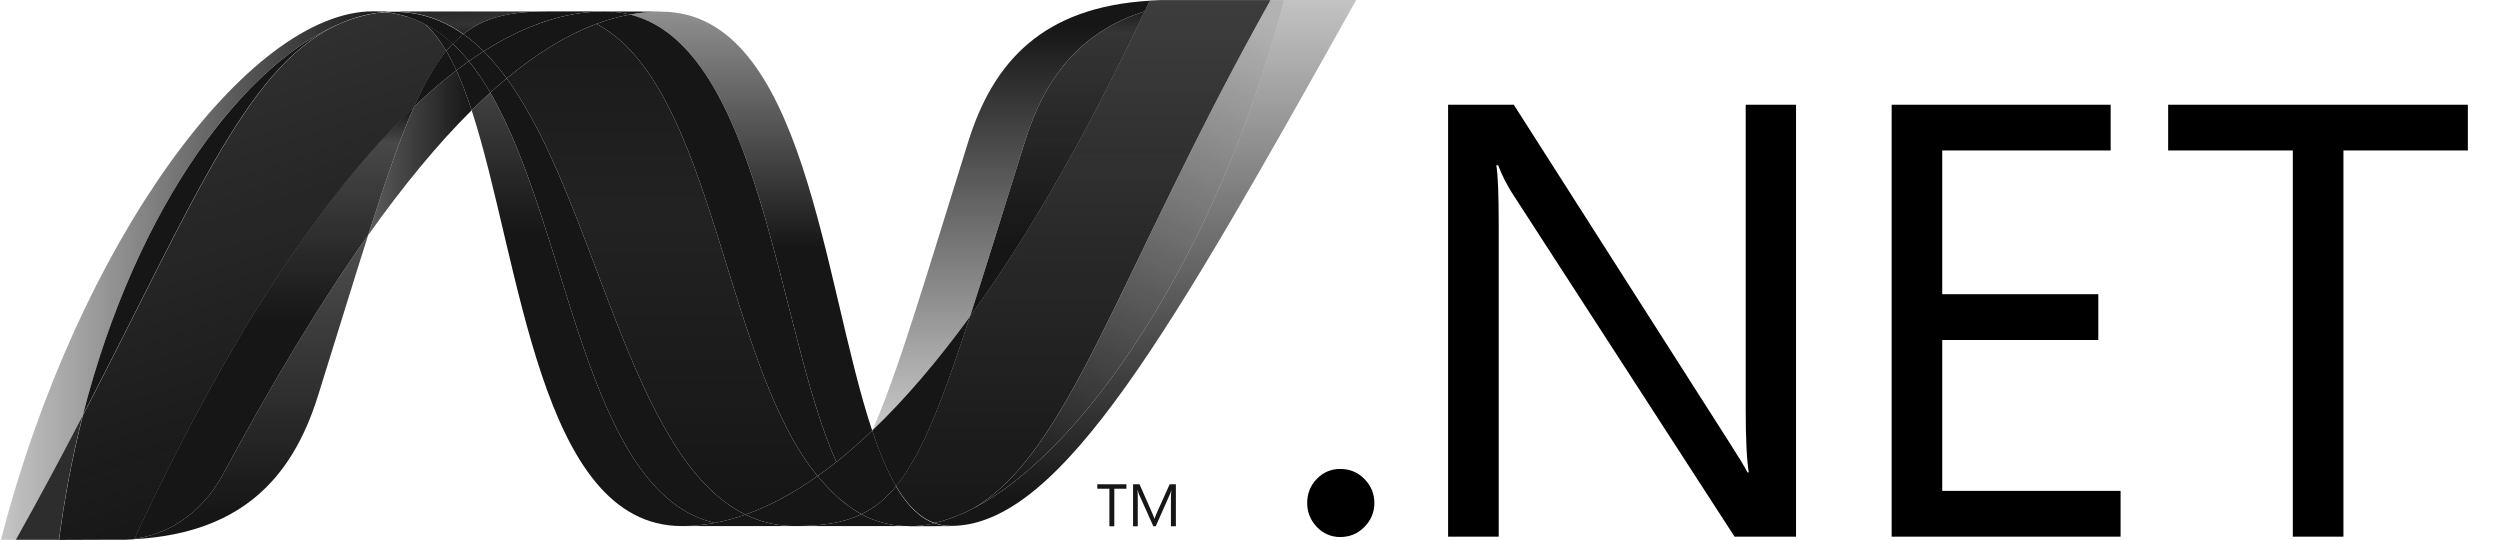
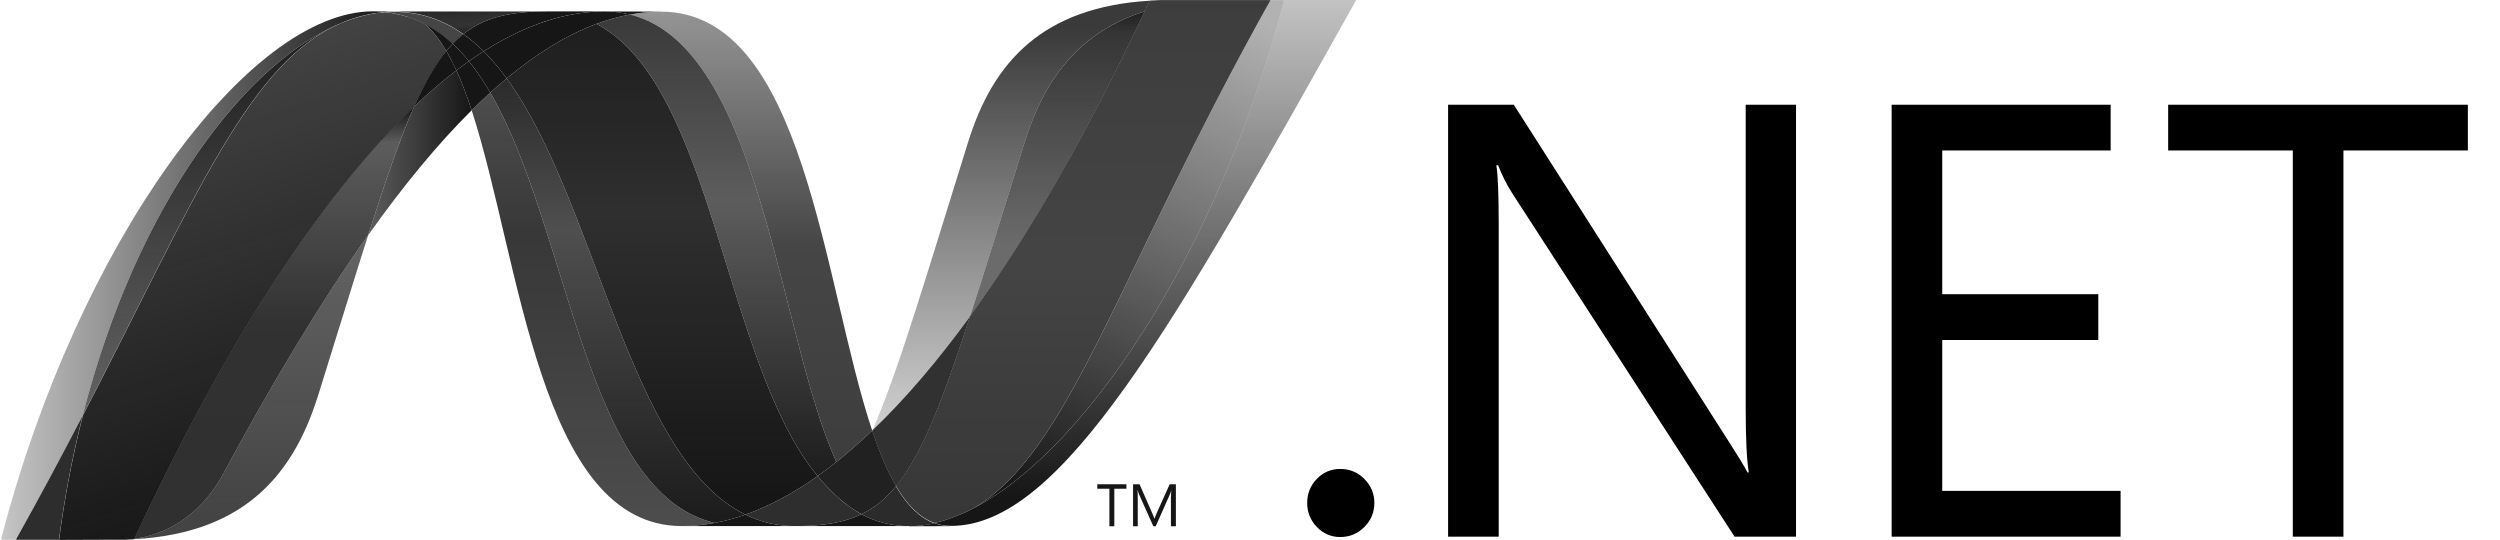
<svg xmlns="http://www.w3.org/2000/svg" viewBox="0 0 153 33">
  <defs>
    <linearGradient x1="49.997%" y1="-19.516%" x2="49.997%" y2="129.625%" id="prefix__a">
      <stop stop-color="#161616" stop-opacity=".707" offset="0%" />
-       <stop stop-color="#161616" offset="35.001%" />
-       <stop stop-color="#161616" offset="35.001%" />
-       <stop stop-color="#161616" offset="84.616%" />
+       <stop stop-color="#161616" stop-opacity=".856" offset="35.001%" />
+       <stop stop-color="#161616" stop-opacity=".756" offset="84.616%" />
      <stop stop-color="#161616" offset="84.616%" />
      <stop stop-color="#161616" offset="100%" />
    </linearGradient>
    <linearGradient x1="50.001%" y1="-19.516%" x2="50.001%" y2="129.624%" id="prefix__b">
      <stop stop-color="#161616" offset="0%" />
-       <stop stop-color="#161616" offset="36%" />
-       <stop stop-color="#161616" offset="36%" />
+       <stop stop-color="#161616" stop-opacity=".756" offset="36%" />
      <stop stop-color="#161616" offset="84.616%" />
      <stop stop-color="#161616" offset="84.616%" />
      <stop stop-color="#161616" offset="100%" />
    </linearGradient>
    <linearGradient x1="49.999%" y1="110.922%" x2="49.999%" y2="-6.214%" id="prefix__c">
-       <stop stop-color="#161616" offset="0%" />
-       <stop stop-color="#161616" offset="50%" />
+       <stop stop-color="#161616" stop-opacity=".839" offset="0%" />
+       <stop stop-color="#161616" stop-opacity=".797" offset="50%" />
      <stop stop-color="#161616" stop-opacity=".42" offset="100%" />
    </linearGradient>
    <linearGradient x1="50.001%" y1="-19.515%" x2="50.001%" y2="129.627%" id="prefix__d">
-       <stop stop-color="#161616" offset="0%" />
-       <stop stop-color="#161616" offset="39.999%" />
-       <stop stop-color="#161616" offset="39.999%" />
+       <stop stop-color="#161616" stop-opacity=".922" offset="0%" />
+       <stop stop-color="#161616" stop-opacity=".697" offset="39.999%" />
      <stop stop-color="#161616" offset="84.616%" />
-       <stop stop-color="#161616" offset="84.616%" />
+       <stop stop-color="#161616" stop-opacity=".835" offset="84.616%" />
      <stop stop-color="#161616" offset="100%" />
    </linearGradient>
    <linearGradient x1="49.999%" y1="-19.521%" x2="49.999%" y2="129.627%" id="prefix__e">
      <stop stop-color="#161616" offset="0%" />
-       <stop stop-color="#161616" stop-opacity=".948" offset="39%" />
+       <stop stop-color="#161616" stop-opacity=".893" offset="39%" />
      <stop stop-color="#161616" offset="78.023%" />
      <stop stop-color="#161616" offset="78.023%" />
      <stop stop-color="#161616" offset="100%" />
    </linearGradient>
    <linearGradient x1="0%" y1="50.001%" x2="100%" y2="50.001%" id="prefix__f">
      <stop stop-color="#161616" stop-opacity=".698" offset="0%" />
      <stop stop-color="#161616" offset="100%" />
    </linearGradient>
    <linearGradient x1="50.01%" y1="94.686%" x2="50.01%" y2="-3.025%" id="prefix__g">
      <stop stop-color="#161616" offset="0%" />
      <stop stop-color="#161616" stop-opacity=".549" offset="60%" />
      <stop stop-color="#161616" stop-opacity=".235" offset="100%" />
    </linearGradient>
    <linearGradient x1="-.001%" y1="50%" x2="99.999%" y2="50%" id="prefix__h">
      <stop stop-color="#161616" stop-opacity=".247" offset="0%" />
      <stop stop-color="#161616" offset="100%" />
    </linearGradient>
    <linearGradient x1="49.998%" y1="124.314%" x2="49.998%" y2="-9.421%" id="prefix__i">
-       <stop stop-color="#161616" offset="0%" />
+       <stop stop-color="#161616" stop-opacity=".599" offset="0%" />
      <stop stop-color="#161616" offset="100%" />
    </linearGradient>
    <linearGradient x1="49.999%" y1="91.2%" x2="49.999%" y2="-76.785%" id="prefix__j">
-       <stop stop-color="#161616" offset="0%" />
+       <stop stop-color="#161616" stop-opacity=".803" offset="0%" />
      <stop stop-color="#161616" stop-opacity=".549" offset="100%" />
    </linearGradient>
    <linearGradient x1="50%" y1="100.01%" x2="50%" y2=".01%" id="prefix__k">
-       <stop stop-color="#161616" offset="0%" />
-       <stop stop-color="#161616" offset="50%" />
-       <stop stop-color="#161616" offset="50%" />
-       <stop stop-color="#161616" stop-opacity=".785" offset="91.759%" />
+       <stop stop-color="#161616" stop-opacity=".89" offset="0%" />
+       <stop stop-color="#161616" stop-opacity=".88" offset="50%" />
+       <stop stop-color="#161616" stop-opacity=".698" offset="91.759%" />
      <stop stop-color="#161616" offset="100%" />
    </linearGradient>
    <linearGradient x1="59.804%" y1="94.568%" x2="38.471%" y2="5.755%" id="prefix__l">
      <stop stop-color="#161616" offset="0%" />
-       <stop stop-color="#161616" stop-opacity=".887" offset="100%" />
+       <stop stop-color="#161616" stop-opacity=".8" offset="100%" />
    </linearGradient>
    <linearGradient x1="49.995%" y1="76.998%" x2="49.995%" y2="-3.299%" id="prefix__m">
-       <stop stop-color="#161616" offset="0%" />
+       <stop stop-color="#161616" stop-opacity=".635" offset="0%" />
      <stop stop-color="#161616" stop-opacity=".867" offset="87.363%" />
      <stop stop-color="#161616" offset="100%" />
    </linearGradient>
    <linearGradient x1="65.263%" y1="-4.161%" x2="34.263%" y2="105.844%" id="prefix__n">
      <stop stop-color="#161616" stop-opacity=".329" offset="0%" />
      <stop stop-color="#161616" offset="96.153%" />
      <stop stop-color="#161616" offset="96.153%" />
      <stop stop-color="#161616" offset="100%" />
    </linearGradient>
    <linearGradient x1="50.017%" y1="-.296%" x2="50.017%" y2="101.882%" id="prefix__o">
      <stop stop-color="#161616" stop-opacity=".831" offset="0%" />
-       <stop stop-color="#161616" stop-opacity=".926" offset="50%" />
-       <stop stop-color="#161616" offset="100%" />
+       <stop stop-color="#161616" stop-opacity=".803" offset="50%" />
+       <stop stop-color="#161616" stop-opacity=".863" offset="100%" />
    </linearGradient>
    <linearGradient x1="16.674%" y1="205.565%" x2="87.813%" y2="-19.836%" id="prefix__p">
      <stop stop-color="#161616" offset="0%" />
      <stop stop-color="#161616" stop-opacity=".873" offset="70.329%" />
      <stop stop-color="#161616" offset="100%" />
    </linearGradient>
    <linearGradient x1="6.89%" y1="6.3%" x2="75.783%" y2="116.771%" id="prefix__q">
      <stop stop-color="#161616" offset="0%" />
      <stop stop-color="#161616" offset="100%" />
    </linearGradient>
    <linearGradient x1="49.997%" y1="6.363%" x2="49.997%" y2="127.961%" id="prefix__r">
-       <stop stop-color="#161616" offset="0%" />
+       <stop stop-color="#161616" stop-opacity=".848" offset="0%" />
+       <stop stop-color="#161616" stop-opacity=".656" offset="22.66%" />
      <stop stop-color="#161616" stop-opacity="0" offset="100%" />
    </linearGradient>
  </defs>
  <g fill="none" fill-rule="nonzero">
    <path d="M84.111 30.784c0 .564-.201 1.052-.608 1.464-.406.41-.898.618-1.476.618a1.918 1.918 0 01-1.437-.618c-.394-.412-.59-.9-.59-1.464 0-.58.196-1.07.59-1.476a1.924 1.924 0 011.437-.608c.578 0 1.07.204 1.476.616.407.412.608.902.608 1.468M109.916 32.845h-3.76L92.514 11.774a9.67 9.67 0 01-.827-1.66h-.112c.097.564.146 1.776.146 3.631v19.1h-3.098V6.409h4.021l13.236 20.739c.527.823.887 1.412 1.07 1.767h.074c-.123-.76-.187-2.057-.187-3.887V6.408h3.08v26.437zM129.78 32.845h-14.011V6.409h13.403V9.21h-10.307v8.794h9.551v2.803h-9.551v9.235h10.915zM151.033 9.21h-7.615v23.635h-3.098V9.21h-7.629V6.408h18.342z" fill="#000" />
    <path d="M28.807 6.748c2.99 9.14 4.122 25.447 12.863 25.447.665 0 1.338-.065 2.013-.193-7.946-1.853-8.888-17.982-13.737-26.335-.38.346-.757.706-1.139 1.08" fill="url(#prefix__a)" transform="translate(.058)" />
    <path d="M29.946 5.667c4.85 8.353 5.79 24.482 13.737 26.335.624-.115 1.25-.288 1.876-.507C38.427 28 36.456 12.338 30.95 4.798c-.333.277-.668.568-1.003.87" fill="url(#prefix__b)" transform="translate(.058)" />
    <path d="M36.99.7c-.664 0-1.338.065-2.014.193-1.769.334-3.565 1.095-5.377 2.248.495.488.966 1.047 1.409 1.656C32.85 3.27 34.68 2.14 36.503 1.46a12.253 12.253 0 012.05-.57A6.316 6.316 0 0036.99.7" fill="#161616" />
    <path d="M51.127 28.274c.73-.58 1.46-1.222 2.193-1.922C50.283 17.253 49.196.713 40.393.713c-.63 0-1.264.059-1.898.176 8.018 1.994 9.045 19.439 12.632 27.385" fill="url(#prefix__c)" transform="translate(.058)" />
-     <path d="M38.553.89A6.322 6.322 0 0036.99.7l3.461.012c-.63 0-1.264.059-1.898.177M51.031 30.207c-.344-.329-.67-.689-.992-1.073-1.481 1.049-2.956 1.844-4.422 2.361a6.81 6.81 0 001.648.562c.45.091.916.138 1.405.138 1.645 0 2.945-.194 4.052-.725a7.694 7.694 0 01-1.691-1.263" fill="#161616" />
+     <path d="M38.553.89A6.322 6.322 0 0036.99.7l3.461.012c-.63 0-1.264.059-1.898.177" fill="#161616" />
+     <path d="M51.031 30.207c-.344-.329-.67-.689-.992-1.073-1.481 1.049-2.956 1.844-4.422 2.361a6.81 6.81 0 001.648.562c.45.091.916.138 1.405.138 1.645 0 2.945-.194 4.052-.725a7.694 7.694 0 01-1.691-1.263" fill-opacity=".893" fill="#161616" />
    <path d="M36.445 1.462c7.182 3.756 7.806 20.765 13.536 27.672.384-.27.765-.557 1.145-.86-3.587-7.946-4.613-25.392-12.63-27.385-.684.128-1.367.318-2.05.573" fill="url(#prefix__d)" transform="translate(.058)" />
    <path d="M45.56 31.495c1.465-.517 2.94-1.312 4.421-2.36-5.73-6.908-6.354-23.917-13.536-27.673-1.823.677-3.653 1.807-5.495 3.336 5.506 7.54 7.477 23.202 14.61 26.697z" fill="url(#prefix__e)" transform="translate(.058)" />
    <path d="M25.284 6.528c-.863 1.951-1.744 4.516-2.81 7.864 2.12-2.986 4.232-5.56 6.333-7.644-.29-.89-.6-1.71-.935-2.441a31.56 31.56 0 00-2.588 2.22" fill="url(#prefix__f)" transform="translate(.058)" />
    <path d="M28.695 3.744c-.253.181-.508.367-.764.563.335.73.644 1.551.934 2.44.38-.373.76-.734 1.139-1.08a15.122 15.122 0 00-1.309-1.923" fill="#161616" />
    <path d="M29.6 3.14c-.302.192-.602.393-.905.604.47.579.902 1.224 1.31 1.924.335-.302.67-.594 1.003-.87a13.344 13.344 0 00-1.409-1.657" fill="#161616" />
    <path d="M78.526.004C74.465 15.667 65.981 28.248 58.87 31.42h-.014c-.129.06-.257.112-.384.164-.017.011-.033.012-.046.019-.038.015-.073.026-.11.041-.017.01-.033.014-.05.02-.06.022-.118.04-.177.064-.025.01-.049.017-.073.025a.892.892 0 01-.088.029c-.027.01-.055.018-.085.03-.026.01-.052.015-.076.025-.052.016-.1.028-.152.046-.022 0-.042.012-.064.018-.032.01-.069.018-.103.027-.024.01-.044.014-.07.02l-.112.028-.136.03c.322.119.657.179 1.018.179 6.744 0 13.544-12.086 24.795-32.185h-4.417l.001.004z" fill="url(#prefix__g)" transform="translate(.058)" />
    <path d="M21.01 1.335c.004 0 .009-.01.012-.01.005 0 .013 0 .016-.01h.008c.037-.013.072-.028.11-.042.009 0 .014 0 .02-.01.01 0 .02-.011.029-.013.04-.012.08-.028.117-.041h.007c.09-.027.172-.06.258-.091.013 0 .024-.01.04-.01.035-.012.073-.025.11-.034.017-.01.034-.01.05-.016.04-.011.077-.024.113-.033.016 0 .03-.01.042-.012.124-.034.247-.066.371-.096.017 0 .032-.01.05-.011a.71.71 0 01.109-.022c.016-.01.034-.01.053-.016.036-.01.07-.011.11-.02h.025l.225-.042h.046c.036-.01.068-.011.104-.018.02 0 .04-.01.058-.01.034 0 .067-.011.1-.016.018 0 .035 0 .055-.01.079-.01.16-.015.243-.022a7.492 7.492 0 00-.718-.037C15.178.693 4.713 14.785 0 33.035h.908a264.252 264.252 0 004.103-7.624C8.313 12.485 15.037 3.67 21.01 1.333" fill="url(#prefix__h)" transform="translate(.058)" />
    <path d="M25.342 6.528a31.546 31.546 0 012.588-2.221 12.22 12.22 0 00-.616-1.191c-.695.843-1.33 1.955-1.972 3.412M25.966 1.442c.496.416.94.989 1.347 1.674.128-.157.258-.303.392-.439a7.615 7.615 0 00-1.739-1.235" fill="#161616" />
    <path d="M5.011 25.413C11.937 12.067 15.218 3.62 21.01 1.335 15.038 3.672 8.312 12.487 5.01 25.413" fill="url(#prefix__i)" transform="translate(.058)" />
    <path d="M27.705 2.677a6.726 6.726 0 00-.392.439c.217.364.42.76.617 1.191.257-.196.511-.381.765-.563a10.399 10.399 0 00-.99-1.067" fill="#161616" />
    <path d="M8.155 32.977c-.043.01-.085.01-.125.015h-.024c-.037 0-.074.01-.107.01H7.88c-.086.011-.172.011-.254.018H7.6c7.01-.196 10.213-3.706 11.803-8.796 1.209-3.859 2.201-7.11 3.071-9.837-2.936 4.132-5.885 9.058-8.85 14.576-1.43 2.66-3.604 3.771-5.47 4.009" fill="url(#prefix__j)" transform="translate(.058)" />
    <path d="M8.155 32.974c1.865-.237 4.039-1.347 5.469-4.008 2.965-5.517 5.916-10.444 8.849-14.577 1.067-3.349 1.947-5.913 2.812-7.864-5.847 5.565-11.716 14.818-17.13 26.447" fill="url(#prefix__k)" transform="translate(.058)" />
    <path d="M5.068 25.413a263.985 263.985 0 01-4.103 7.624h2.643c.35-2.671.845-5.22 1.46-7.623" fill-opacity=".895" fill="#161616" />
    <path d="M23.248.759c-.022 0-.038.01-.056.01-.032.01-.066.01-.099.014-.02 0-.039 0-.059.01-.036.011-.069.012-.104.019-.016 0-.032 0-.045.01l-.225.04h-.026a.886.886 0 01-.11.021c-.018.011-.037.011-.054.015-.036.01-.072.015-.107.022-.018.01-.033.01-.05.011-.124.03-.247.062-.371.096-.013 0-.027.01-.043.013a6.52 6.52 0 00-.112.033c-.016.01-.035.01-.05.015-.038.01-.075.021-.111.033-.015 0-.027.01-.04.01-.086.033-.17.065-.258.091l-.117.04c-.016.011-.03.014-.05.021-.037.012-.074.027-.109.04-.013.011-.026.012-.036.018-5.791 2.286-9.073 10.732-15.998 24.078a64.301 64.301 0 00-1.46 7.623h.37c1.044 0 1.34-.01 2.541-.01H7.633c.083-.011.169-.011.255-.018h.016c.036 0 .072-.01.107-.01h.025c.039 0 .083-.011.126-.016 5.414-11.628 11.283-20.881 17.13-26.446.642-1.457 1.276-2.57 1.97-3.411-.406-.686-.85-1.26-1.347-1.675 0 0-.013 0-.014-.011-.028-.012-.055-.026-.083-.04l-.081-.041a.883.883 0 01-.08-.039c-.035-.01-.063-.025-.093-.04l-.074-.031a3.122 3.122 0 01-.153-.064c-.023-.01-.044-.016-.066-.025a2.179 2.179 0 01-.114-.046c-.02-.01-.04-.012-.062-.02l-.158-.054h-.014c-.061-.02-.121-.036-.184-.053-.014-.01-.026-.01-.041-.012l-.155-.044c-.013 0-.025-.01-.036-.01a5.478 5.478 0 00-.385-.085c-.014 0-.027-.01-.04-.01-.056-.011-.111-.02-.167-.027-.013-.01-.021-.01-.033-.01a4.443 4.443 0 00-.198-.026h-.034c-.054-.011-.103-.012-.152-.018-.085.011-.165.016-.243.023" fill="url(#prefix__l)" transform="translate(.058)" />
    <path d="M62.661 8.675c-1.332 4.269-2.412 7.79-3.35 10.687 3.656-5.031 7.257-11.36 10.686-18.665-4 1.257-6.134 4.133-7.336 7.978" fill="url(#prefix__m)" transform="translate(.058)" />
    <path d="M59.426 31.154c-.186.095-.373.185-.557.266C65.98 28.248 74.465 15.667 78.526.004h-.823c-9.332 16.67-12.333 27.828-18.277 31.15" fill="url(#prefix__n)" transform="translate(.058)" />
-     <path d="M54.84 29.753c1.547-1.889 2.808-5.1 4.528-10.39-1.984 2.726-3.983 5.07-5.982 6.98 0 .011 0 .011-.01.018.436 1.307.914 2.46 1.46 3.392M54.84 29.753c-.527.643-1.085 1.133-1.705 1.495a6.356 6.356 0 01-.413.222c.655.353 1.37.59 2.17.684.117.012.233.023.355.031h.021a.95.95 0 01.17.01h.579c.022 0 .044 0 .065-.01.042 0 .086 0 .128-.01h.064c.043 0 .091-.011.138-.016h.01c.015 0 .03-.01.043-.01.05-.01.1-.015.149-.023h.043c.055-.01.111-.017.167-.027H56.851c.112-.022.221-.043.332-.07-.918-.337-1.686-1.13-2.348-2.258M41.728 32.196c.665 0 1.338-.065 2.013-.195.624-.113 1.25-.287 1.876-.506a6.823 6.823 0 003.054.7h-6.943z" fill="#161616" />
-     <path d="M48.67 32.196c1.644 0 2.946-.195 4.052-.726.655.353 1.37.59 2.17.684.117.012.233.023.355.031h.021a.95.95 0 01.17.01H55.639h-6.972.005zM55.642 32.196h.381c.022 0 .043 0 .065-.01.041 0 .085 0 .13-.012h.063c.043 0 .09-.01.137-.014h.011c.014 0 .028-.01.042-.01.049-.011.1-.016.148-.023.016 0 .029 0 .046-.01.054-.011.11-.017.167-.028H56.858c.112-.021.222-.042.332-.07.322.119.657.179 1.018.179l-2.564.01-.002-.012zM53.38 26.361v-.01c-.733.7-1.464 1.341-2.193 1.922-.382.302-.762.59-1.146.86.321.384.648.744.992 1.072a7.691 7.691 0 001.692 1.264c.138-.069.277-.143.412-.222.621-.363 1.179-.852 1.706-1.495-.546-.931-1.024-2.085-1.46-3.392" fill="#161616" />
+     <path d="M54.84 29.753c1.547-1.889 2.808-5.1 4.528-10.39-1.984 2.726-3.983 5.07-5.982 6.98 0 .011 0 .011-.01.018.436 1.307.914 2.46 1.46 3.392" fill-opacity=".88" fill="#161616" />
+     <path d="M54.84 29.753c-.527.643-1.085 1.133-1.705 1.495a6.356 6.356 0 01-.413.222c.655.353 1.37.59 2.17.684.117.012.233.023.355.031h.021a.95.95 0 01.17.01h.579c.022 0 .044 0 .065-.01.042 0 .086 0 .128-.01h.064c.043 0 .091-.011.138-.016h.01c.015 0 .03-.01.043-.01.05-.01.1-.015.149-.023h.043c.055-.01.111-.017.167-.027H56.851c.112-.022.221-.043.332-.07-.918-.337-1.686-1.13-2.348-2.258" fill-opacity=".908" fill="#161616" />
+     <path d="M41.728 32.196c.665 0 1.338-.065 2.013-.195.624-.113 1.25-.287 1.876-.506a6.823 6.823 0 003.054.7h-6.943z" fill="#161616" />
+     <path d="M48.67 32.196c1.644 0 2.946-.195 4.052-.726.655.353 1.37.59 2.17.684.117.012.233.023.355.031h.021a.95.95 0 01.17.01H55.639h-6.972.005zM55.642 32.196h.381c.022 0 .043 0 .065-.01.041 0 .085 0 .13-.012h.063c.043 0 .09-.01.137-.014h.011c.014 0 .028-.01.042-.01.049-.011.1-.016.148-.023.016 0 .029 0 .046-.01.054-.011.11-.017.167-.028H56.858c.112-.021.222-.042.332-.07.322.119.657.179 1.018.179l-2.564.01-.002-.012z" fill="#161616" />
+     <path d="M53.38 26.361v-.01c-.733.7-1.464 1.341-2.193 1.922-.382.302-.762.59-1.146.86.321.384.648.744.992 1.072a7.691 7.691 0 001.692 1.264c.138-.069.277-.143.412-.222.621-.363 1.179-.852 1.706-1.495-.546-.931-1.024-2.085-1.46-3.392" fill-opacity=".953" fill="#161616" />
    <path d="M71.637.004H70.954c-.224.01-.441.018-.656.032-.101.217-.205.435-.305.653-3.43 7.305-7.031 13.634-10.687 18.665-1.72 5.292-2.981 8.502-4.529 10.391.662 1.129 1.431 1.922 2.347 2.258.026-.01.048-.01.072-.016h.014c.016 0 .034-.01.051-.01.037-.01.077-.018.115-.03.024-.01.044-.01.068-.018.034-.011.07-.019.102-.027.022-.01.043-.014.065-.018.053-.018.1-.03.152-.046.024-.01.049-.02.076-.026.029-.01.058-.018.085-.03.03-.011.061-.017.088-.029.024-.01.05-.017.072-.026.06-.022.119-.04.179-.063.016 0 .032-.015.05-.018.035-.016.073-.027.109-.043.013-.01.029-.012.046-.017.126-.053.255-.106.384-.164h.014a10.9 10.9 0 00.556-.267c5.945-3.321 8.946-14.48 18.278-31.15h-2.606L71.637.004z" fill="url(#prefix__o)" transform="translate(.058)" />
-     <path d="M23.548.736c.015 0 .028 0 .043.01.036 0 .072 0 .108.012h.036c.066.01.13.016.198.026.012 0 .022 0 .033.01.055.011.11.02.167.028.012 0 .028.01.041.01.128.026.259.053.384.086.012 0 .024.01.035.01.053.013.101.03.155.045.016 0 .028.01.042.012.063.017.122.032.183.053.003 0 .006 0 .014.01.051.016.105.037.16.055.021.01.04.015.06.02l.116.047c.021 0 .042.015.065.022.05.023.101.043.152.065.027.01.05.022.075.032.029.015.06.028.092.039l.081.038c.028.015.055.027.081.042a7.653 7.653 0 011.836 1.285 5.96 5.96 0 01.65-.591C27.123 1.227 25.725.728 24.112.728c-.186 0-.373.01-.563.024" fill="#161616" />
+     <path d="M23.548.736c.015 0 .028 0 .043.01.036 0 .072 0 .108.012h.036c.066.01.13.016.198.026.012 0 .022 0 .033.01.055.011.11.02.167.028.012 0 .028.01.041.01.128.026.259.053.384.086.012 0 .024.01.035.01.053.013.101.03.155.045.016 0 .028.01.042.012.063.017.122.032.183.053.003 0 .006 0 .014.01.051.016.105.037.16.055.021.01.04.015.06.02l.116.047c.021 0 .042.015.065.022.05.023.101.043.152.065.027.01.05.022.075.032.029.015.06.028.092.039l.081.038c.028.015.055.027.081.042a7.653 7.653 0 011.836 1.285 5.96 5.96 0 01.65-.591C27.123 1.227 25.725.728 24.112.728c-.186 0-.373.01-.563.024" fill-opacity=".795" fill="#161616" />
    <path d="M27.705 2.677c.345.321.676.68.99 1.067.303-.21.603-.413.904-.603a9.542 9.542 0 00-1.244-1.055 5.825 5.825 0 00-.65.591" fill="#161616" />
    <path d="M23.49 2.05c.19.016.377.022.563.022 1.613 0 3.01-.498 4.245-1.372 1.302 1.027 2.876 1.386 5.062 1.386H22.773c.244 0 .483-.015.717-.036" fill="url(#prefix__p)" transform="matrix(1 0 0 -1 .058 2.786)" />
    <path d="M33.36 3.14c-2.186 0-3.76-.358-5.062-1.385.432-.305.848-.66 1.243-1.055 1.813 1.152 3.608 1.915 5.378 2.249.675.127 1.349.192 2.013.192H33.36z" fill="url(#prefix__q)" transform="matrix(1 0 0 -1 .058 3.84)" />
    <path d="M59.31 19.365c.94-2.9 2.017-6.42 3.352-10.69 1.204-3.847 3.334-6.723 7.334-7.978.106-.215.205-.436.308-.653-6.521.39-9.569 3.708-11.103 8.62-2.682 8.577-4.307 14.137-5.872 17.68 1.998-1.91 3.997-4.255 5.981-6.98" fill="url(#prefix__r)" transform="translate(.058)" />
    <path fill="#161616" d="M68.936 29.911h-.74v2.297h-.301v-2.297h-.741v-.274h1.782zM71.961 32.207h-.3v-1.726c0-.136.01-.302.025-.499a1.754 1.754 0 01-.08.251l-.875 1.974h-.147l-.878-1.959a1.423 1.423 0 01-.079-.266h-.01c.01.104.014.271.014.503v1.722h-.288v-2.57h.397l.788 1.794c.06.135.097.239.116.308h.012c.052-.141.095-.247.124-.316l.804-1.786h.38v2.57h-.003z" />
  </g>
</svg>
